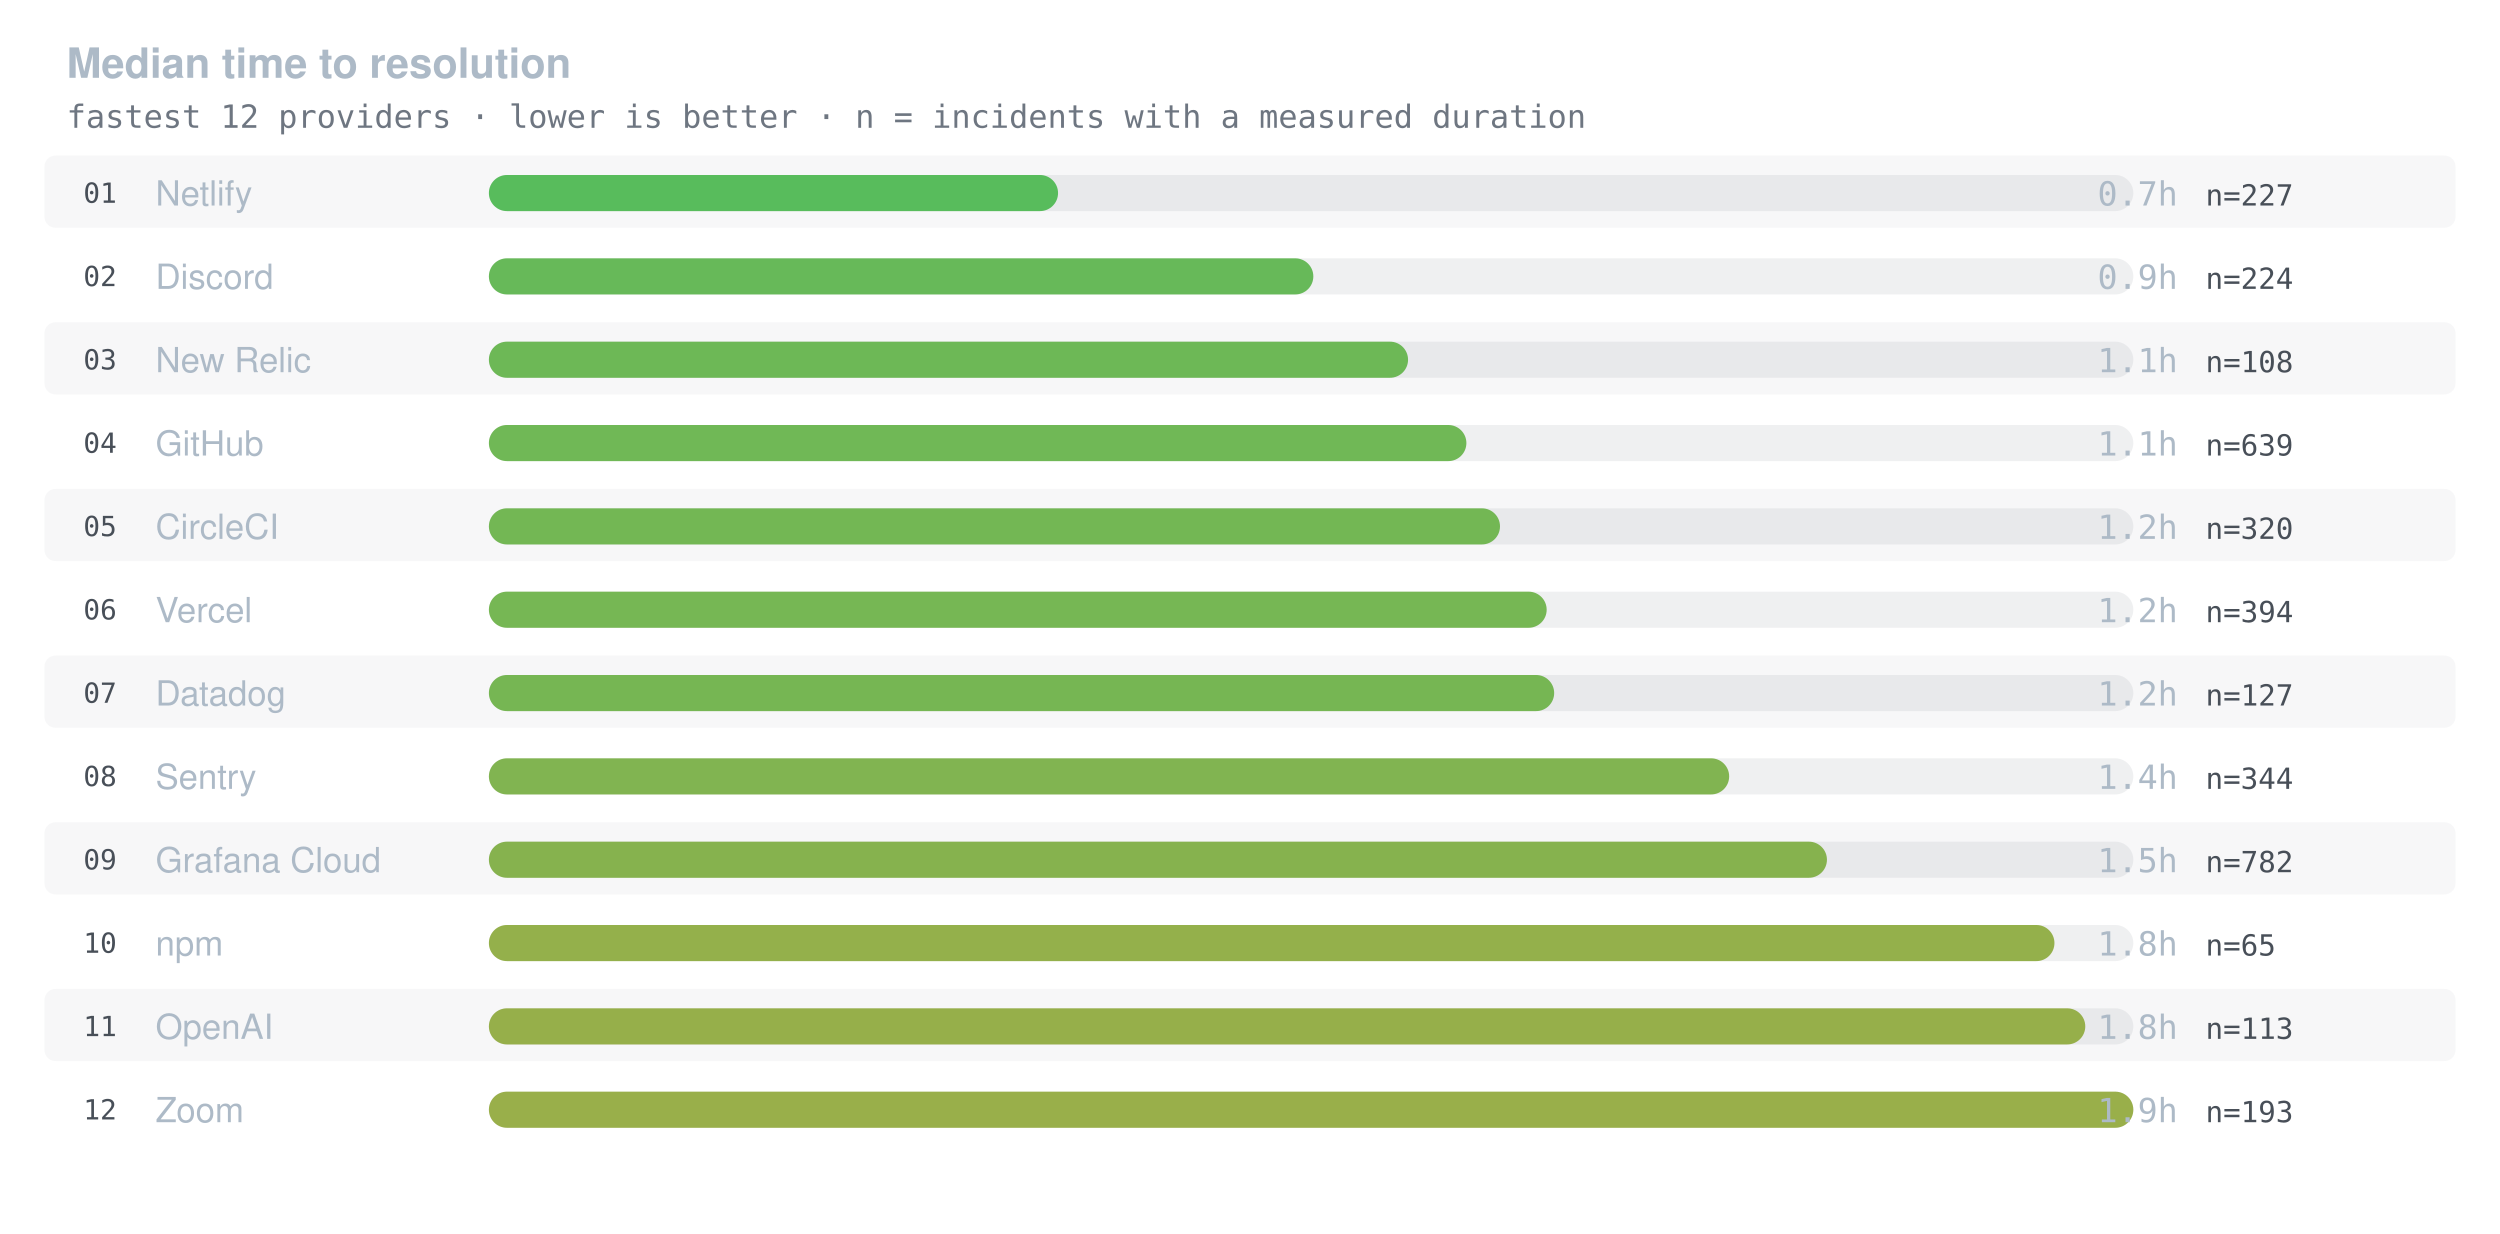
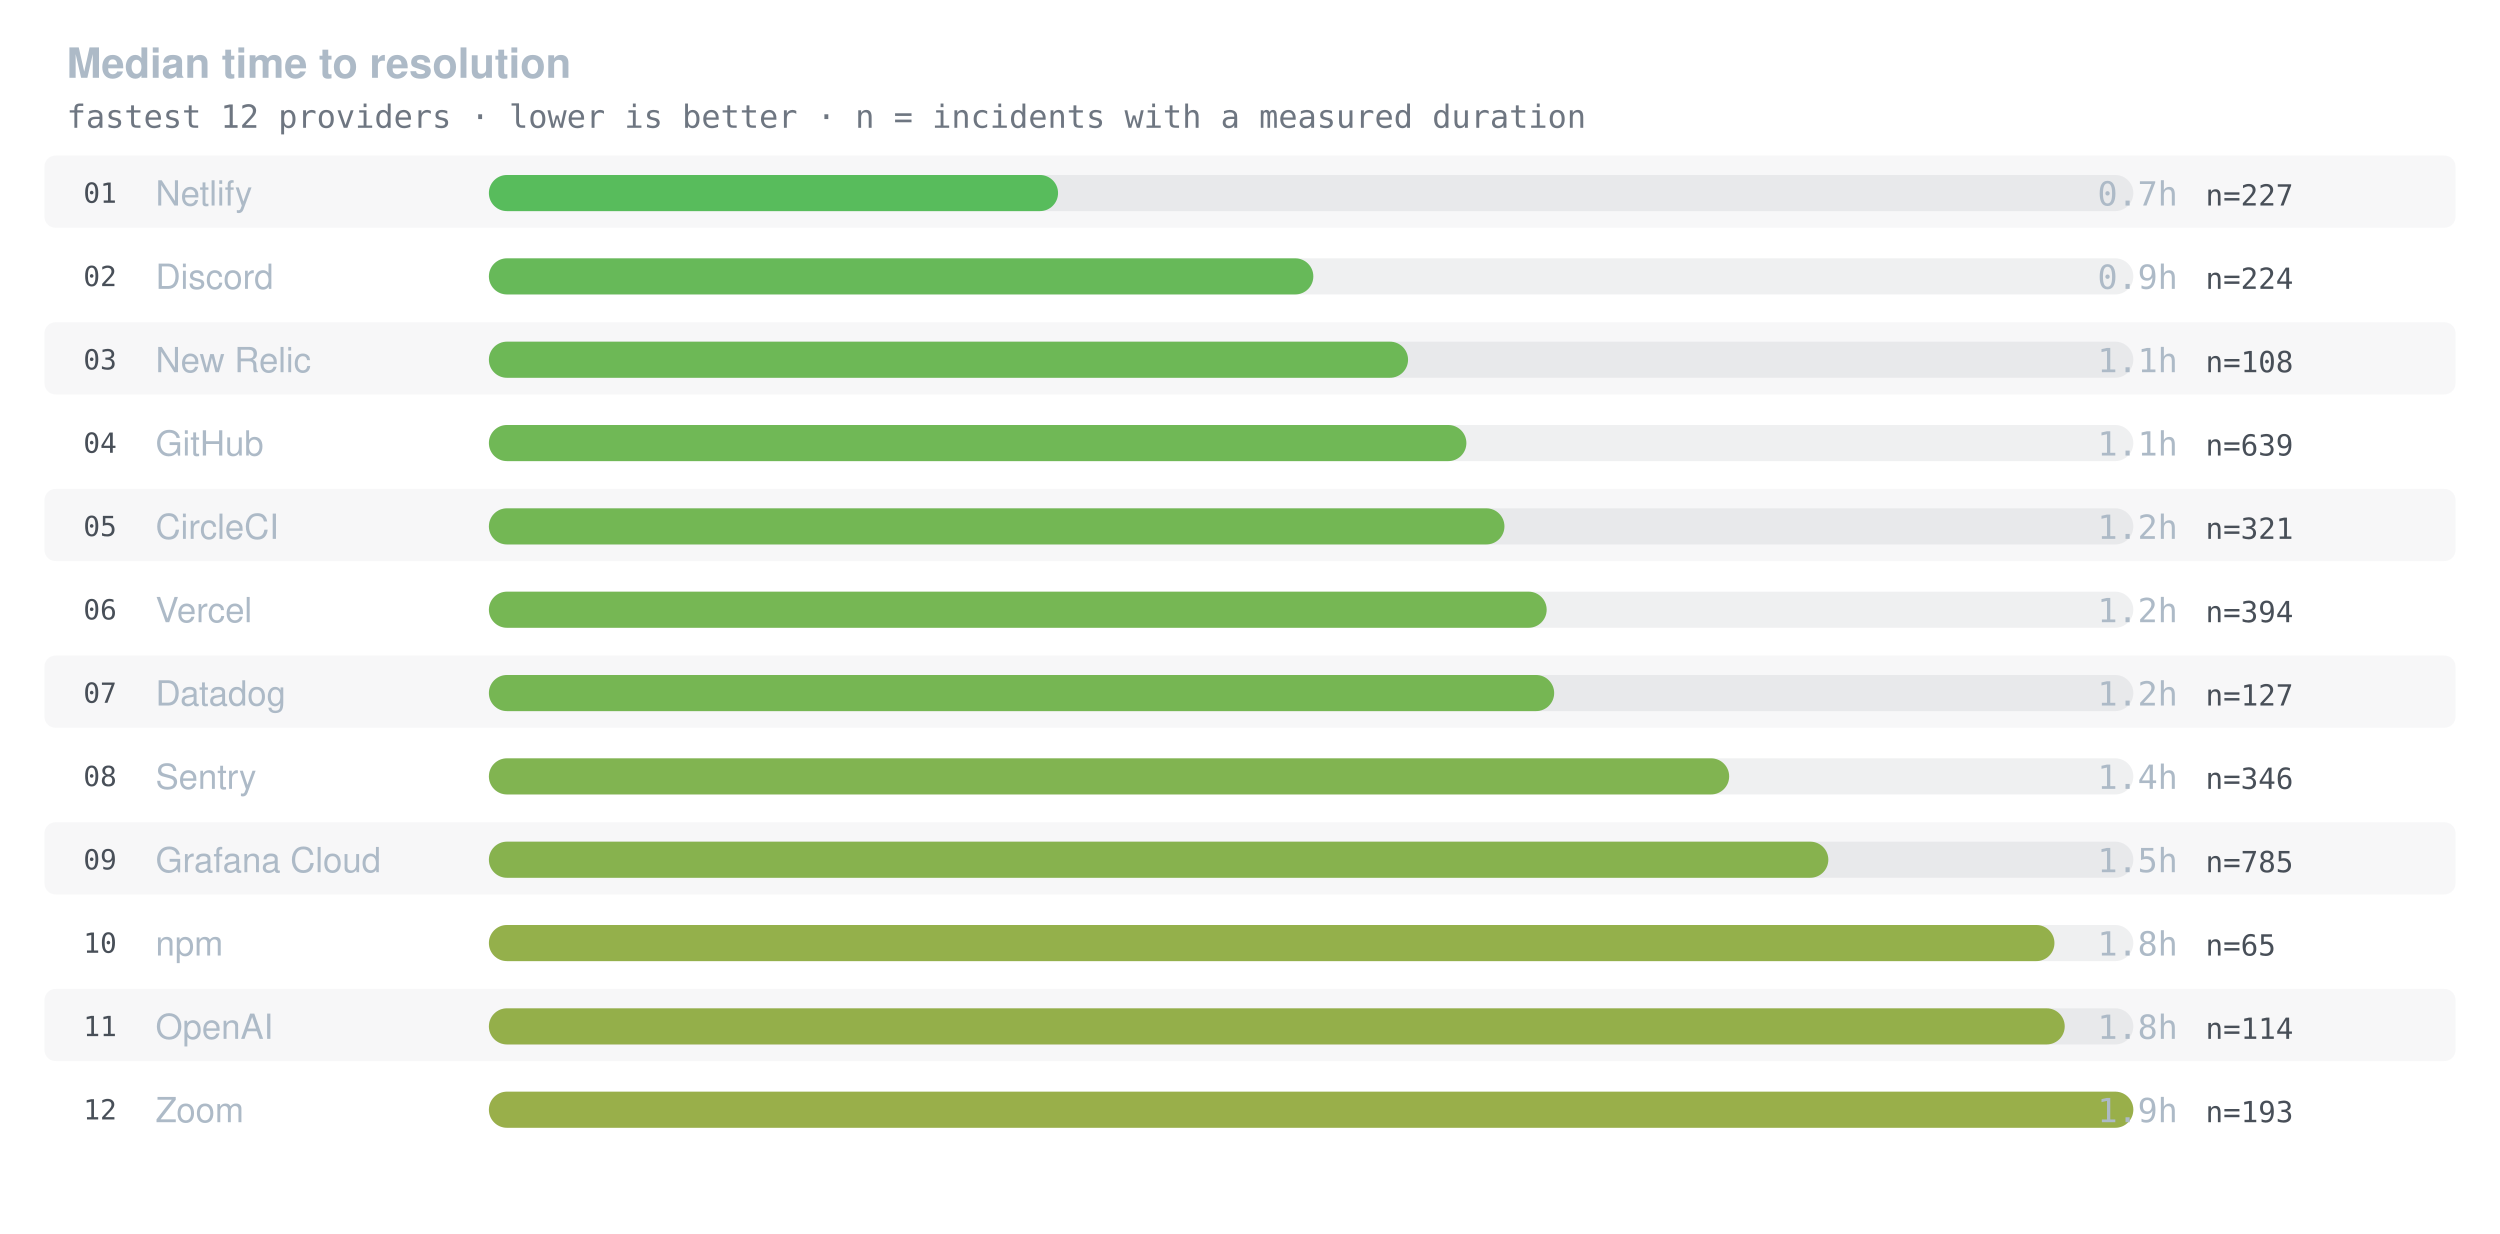
<svg xmlns="http://www.w3.org/2000/svg" viewBox="0 0 900 444" width="900" height="444" role="img">
  <text x="24" y="28" fill="#adbac7" font-size="15" font-family="-apple-system,BlinkMacSystemFont,Segoe UI,Helvetica,Arial,sans-serif" font-weight="600">Median time to resolution</text>
  <text x="24" y="46" fill="#6e7681" font-size="11.5" font-family="ui-monospace,SFMono-Regular,Menlo,Consolas,monospace">fastest 12 providers · lower is better · n = incidents with a measured duration</text>
  <rect x="16" y="56" width="868" height="26" rx="4" fill="#6e7681" opacity="0.055" />
  <text x="30" y="73" fill="#484f58" font-size="10" font-family="ui-monospace,SFMono-Regular,Menlo,Consolas,monospace">01</text>
  <text x="56" y="74" fill="#adbac7" font-size="12.5" font-family="-apple-system,BlinkMacSystemFont,Segoe UI,Helvetica,Arial,sans-serif">Netlify</text>
  <rect x="176" y="63" width="592" height="13" rx="6.5" fill="#6e7681" opacity="0.11" />
  <rect x="176" y="63" width="204.9" height="13" rx="6.5" fill="#48b74d" opacity="0.9" />
  <text x="784" y="74" fill="#adbac7" font-size="12" font-family="ui-monospace,SFMono-Regular,Menlo,Consolas,monospace" text-anchor="end">0.7h</text>
  <text x="794" y="74" fill="#484f58" font-size="10.5" font-family="ui-monospace,SFMono-Regular,Menlo,Consolas,monospace">n=227</text>
  <text x="30" y="103" fill="#484f58" font-size="10" font-family="ui-monospace,SFMono-Regular,Menlo,Consolas,monospace">02</text>
  <text x="56" y="104" fill="#adbac7" font-size="12.5" font-family="-apple-system,BlinkMacSystemFont,Segoe UI,Helvetica,Arial,sans-serif">Discord</text>
  <rect x="176" y="93" width="592" height="13" rx="6.5" fill="#6e7681" opacity="0.11" />
  <rect x="176" y="93" width="296.8" height="13" rx="6.5" fill="#59b348" opacity="0.9" />
  <text x="784" y="104" fill="#adbac7" font-size="12" font-family="ui-monospace,SFMono-Regular,Menlo,Consolas,monospace" text-anchor="end">0.9h</text>
  <text x="794" y="104" fill="#484f58" font-size="10.5" font-family="ui-monospace,SFMono-Regular,Menlo,Consolas,monospace">n=224</text>
  <rect x="16" y="116" width="868" height="26" rx="4" fill="#6e7681" opacity="0.055" />
  <text x="30" y="133" fill="#484f58" font-size="10" font-family="ui-monospace,SFMono-Regular,Menlo,Consolas,monospace">03</text>
  <text x="56" y="134" fill="#adbac7" font-size="12.5" font-family="-apple-system,BlinkMacSystemFont,Segoe UI,Helvetica,Arial,sans-serif">New Relic</text>
  <rect x="176" y="123" width="592" height="13" rx="6.5" fill="#6e7681" opacity="0.11" />
  <rect x="176" y="123" width="330.9" height="13" rx="6.5" fill="#5fb246" opacity="0.9" />
  <text x="784" y="134" fill="#adbac7" font-size="12" font-family="ui-monospace,SFMono-Regular,Menlo,Consolas,monospace" text-anchor="end">1.1h</text>
  <text x="794" y="134" fill="#484f58" font-size="10.5" font-family="ui-monospace,SFMono-Regular,Menlo,Consolas,monospace">n=108</text>
  <text x="30" y="163" fill="#484f58" font-size="10" font-family="ui-monospace,SFMono-Regular,Menlo,Consolas,monospace">04</text>
  <text x="56" y="164" fill="#adbac7" font-size="12.5" font-family="-apple-system,BlinkMacSystemFont,Segoe UI,Helvetica,Arial,sans-serif">GitHub</text>
  <rect x="176" y="153" width="592" height="13" rx="6.5" fill="#6e7681" opacity="0.11" />
  <rect x="176" y="153" width="351.9" height="13" rx="6.5" fill="#63b145" opacity="0.9" />
  <text x="784" y="164" fill="#adbac7" font-size="12" font-family="ui-monospace,SFMono-Regular,Menlo,Consolas,monospace" text-anchor="end">1.1h</text>
  <text x="794" y="164" fill="#484f58" font-size="10.5" font-family="ui-monospace,SFMono-Regular,Menlo,Consolas,monospace">n=639</text>
  <rect x="16" y="176" width="868" height="26" rx="4" fill="#6e7681" opacity="0.055" />
  <text x="30" y="193" fill="#484f58" font-size="10" font-family="ui-monospace,SFMono-Regular,Menlo,Consolas,monospace">05</text>
  <text x="56" y="194" fill="#adbac7" font-size="12.5" font-family="-apple-system,BlinkMacSystemFont,Segoe UI,Helvetica,Arial,sans-serif">CircleCI</text>
  <rect x="176" y="183" width="592" height="13" rx="6.5" fill="#6e7681" opacity="0.11" />
-   <rect x="176" y="183" width="364.0" height="13" rx="6.5" fill="#66b144" opacity="0.9" />
+   <rect x="176" y="183" width="365.6" height="13" rx="6.5" fill="#66b144" opacity="0.9" />
  <text x="784" y="194" fill="#adbac7" font-size="12" font-family="ui-monospace,SFMono-Regular,Menlo,Consolas,monospace" text-anchor="end">1.2h</text>
-   <text x="794" y="194" fill="#484f58" font-size="10.5" font-family="ui-monospace,SFMono-Regular,Menlo,Consolas,monospace">n=320</text>
+   <text x="794" y="194" fill="#484f58" font-size="10.5" font-family="ui-monospace,SFMono-Regular,Menlo,Consolas,monospace">n=321</text>
  <text x="30" y="223" fill="#484f58" font-size="10" font-family="ui-monospace,SFMono-Regular,Menlo,Consolas,monospace">06</text>
  <text x="56" y="224" fill="#adbac7" font-size="12.5" font-family="-apple-system,BlinkMacSystemFont,Segoe UI,Helvetica,Arial,sans-serif">Vercel</text>
  <rect x="176" y="213" width="592" height="13" rx="6.5" fill="#6e7681" opacity="0.11" />
  <rect x="176" y="213" width="380.8" height="13" rx="6.5" fill="#69b043" opacity="0.9" />
  <text x="784" y="224" fill="#adbac7" font-size="12" font-family="ui-monospace,SFMono-Regular,Menlo,Consolas,monospace" text-anchor="end">1.2h</text>
  <text x="794" y="224" fill="#484f58" font-size="10.5" font-family="ui-monospace,SFMono-Regular,Menlo,Consolas,monospace">n=394</text>
  <rect x="16" y="236" width="868" height="26" rx="4" fill="#6e7681" opacity="0.055" />
  <text x="30" y="253" fill="#484f58" font-size="10" font-family="ui-monospace,SFMono-Regular,Menlo,Consolas,monospace">07</text>
  <text x="56" y="254" fill="#adbac7" font-size="12.5" font-family="-apple-system,BlinkMacSystemFont,Segoe UI,Helvetica,Arial,sans-serif">Datadog</text>
  <rect x="176" y="243" width="592" height="13" rx="6.5" fill="#6e7681" opacity="0.11" />
  <rect x="176" y="243" width="383.5" height="13" rx="6.5" fill="#69b043" opacity="0.9" />
  <text x="784" y="254" fill="#adbac7" font-size="12" font-family="ui-monospace,SFMono-Regular,Menlo,Consolas,monospace" text-anchor="end">1.2h</text>
  <text x="794" y="254" fill="#484f58" font-size="10.5" font-family="ui-monospace,SFMono-Regular,Menlo,Consolas,monospace">n=127</text>
  <text x="30" y="283" fill="#484f58" font-size="10" font-family="ui-monospace,SFMono-Regular,Menlo,Consolas,monospace">08</text>
  <text x="56" y="284" fill="#adbac7" font-size="12.5" font-family="-apple-system,BlinkMacSystemFont,Segoe UI,Helvetica,Arial,sans-serif">Sentry</text>
  <rect x="176" y="273" width="592" height="13" rx="6.5" fill="#6e7681" opacity="0.11" />
  <rect x="176" y="273" width="446.5" height="13" rx="6.5" fill="#75ad3f" opacity="0.9" />
  <text x="784" y="284" fill="#adbac7" font-size="12" font-family="ui-monospace,SFMono-Regular,Menlo,Consolas,monospace" text-anchor="end">1.4h</text>
-   <text x="794" y="284" fill="#484f58" font-size="10.5" font-family="ui-monospace,SFMono-Regular,Menlo,Consolas,monospace">n=344</text>
+   <text x="794" y="284" fill="#484f58" font-size="10.5" font-family="ui-monospace,SFMono-Regular,Menlo,Consolas,monospace">n=346</text>
  <rect x="16" y="296" width="868" height="26" rx="4" fill="#6e7681" opacity="0.055" />
  <text x="30" y="313" fill="#484f58" font-size="10" font-family="ui-monospace,SFMono-Regular,Menlo,Consolas,monospace">09</text>
  <text x="56" y="314" fill="#adbac7" font-size="12.5" font-family="-apple-system,BlinkMacSystemFont,Segoe UI,Helvetica,Arial,sans-serif">Grafana Cloud</text>
  <rect x="176" y="303" width="592" height="13" rx="6.5" fill="#6e7681" opacity="0.11" />
-   <rect x="176" y="303" width="481.7" height="13" rx="6.5" fill="#7bac3d" opacity="0.9" />
+   <rect x="176" y="303" width="482.2" height="13" rx="6.5" fill="#7cac3d" opacity="0.9" />
  <text x="784" y="314" fill="#adbac7" font-size="12" font-family="ui-monospace,SFMono-Regular,Menlo,Consolas,monospace" text-anchor="end">1.5h</text>
-   <text x="794" y="314" fill="#484f58" font-size="10.5" font-family="ui-monospace,SFMono-Regular,Menlo,Consolas,monospace">n=782</text>
+   <text x="794" y="314" fill="#484f58" font-size="10.5" font-family="ui-monospace,SFMono-Regular,Menlo,Consolas,monospace">n=785</text>
  <text x="30" y="343" fill="#484f58" font-size="10" font-family="ui-monospace,SFMono-Regular,Menlo,Consolas,monospace">10</text>
  <text x="56" y="344" fill="#adbac7" font-size="12.5" font-family="-apple-system,BlinkMacSystemFont,Segoe UI,Helvetica,Arial,sans-serif">npm</text>
  <rect x="176" y="333" width="592" height="13" rx="6.5" fill="#6e7681" opacity="0.11" />
  <rect x="176" y="333" width="563.6" height="13" rx="6.5" fill="#8ba938" opacity="0.9" />
  <text x="784" y="344" fill="#adbac7" font-size="12" font-family="ui-monospace,SFMono-Regular,Menlo,Consolas,monospace" text-anchor="end">1.8h</text>
  <text x="794" y="344" fill="#484f58" font-size="10.5" font-family="ui-monospace,SFMono-Regular,Menlo,Consolas,monospace">n=65</text>
  <rect x="16" y="356" width="868" height="26" rx="4" fill="#6e7681" opacity="0.055" />
  <text x="30" y="373" fill="#484f58" font-size="10" font-family="ui-monospace,SFMono-Regular,Menlo,Consolas,monospace">11</text>
  <text x="56" y="374" fill="#adbac7" font-size="12.5" font-family="-apple-system,BlinkMacSystemFont,Segoe UI,Helvetica,Arial,sans-serif">OpenAI</text>
  <rect x="176" y="363" width="592" height="13" rx="6.5" fill="#6e7681" opacity="0.11" />
-   <rect x="176" y="363" width="574.7" height="13" rx="6.5" fill="#8da838" opacity="0.9" />
+   <rect x="176" y="363" width="567.3" height="13" rx="6.5" fill="#8ba838" opacity="0.9" />
  <text x="784" y="374" fill="#adbac7" font-size="12" font-family="ui-monospace,SFMono-Regular,Menlo,Consolas,monospace" text-anchor="end">1.8h</text>
-   <text x="794" y="374" fill="#484f58" font-size="10.5" font-family="ui-monospace,SFMono-Regular,Menlo,Consolas,monospace">n=113</text>
+   <text x="794" y="374" fill="#484f58" font-size="10.5" font-family="ui-monospace,SFMono-Regular,Menlo,Consolas,monospace">n=114</text>
  <text x="30" y="403" fill="#484f58" font-size="10" font-family="ui-monospace,SFMono-Regular,Menlo,Consolas,monospace">12</text>
  <text x="56" y="404" fill="#adbac7" font-size="12.5" font-family="-apple-system,BlinkMacSystemFont,Segoe UI,Helvetica,Arial,sans-serif">Zoom</text>
  <rect x="176" y="393" width="592" height="13" rx="6.5" fill="#6e7681" opacity="0.11" />
  <rect x="176" y="393" width="592.0" height="13" rx="6.5" fill="#90a737" opacity="0.9" />
  <text x="784" y="404" fill="#adbac7" font-size="12" font-family="ui-monospace,SFMono-Regular,Menlo,Consolas,monospace" text-anchor="end">1.9h</text>
  <text x="794" y="404" fill="#484f58" font-size="10.5" font-family="ui-monospace,SFMono-Regular,Menlo,Consolas,monospace">n=193</text>
</svg>
